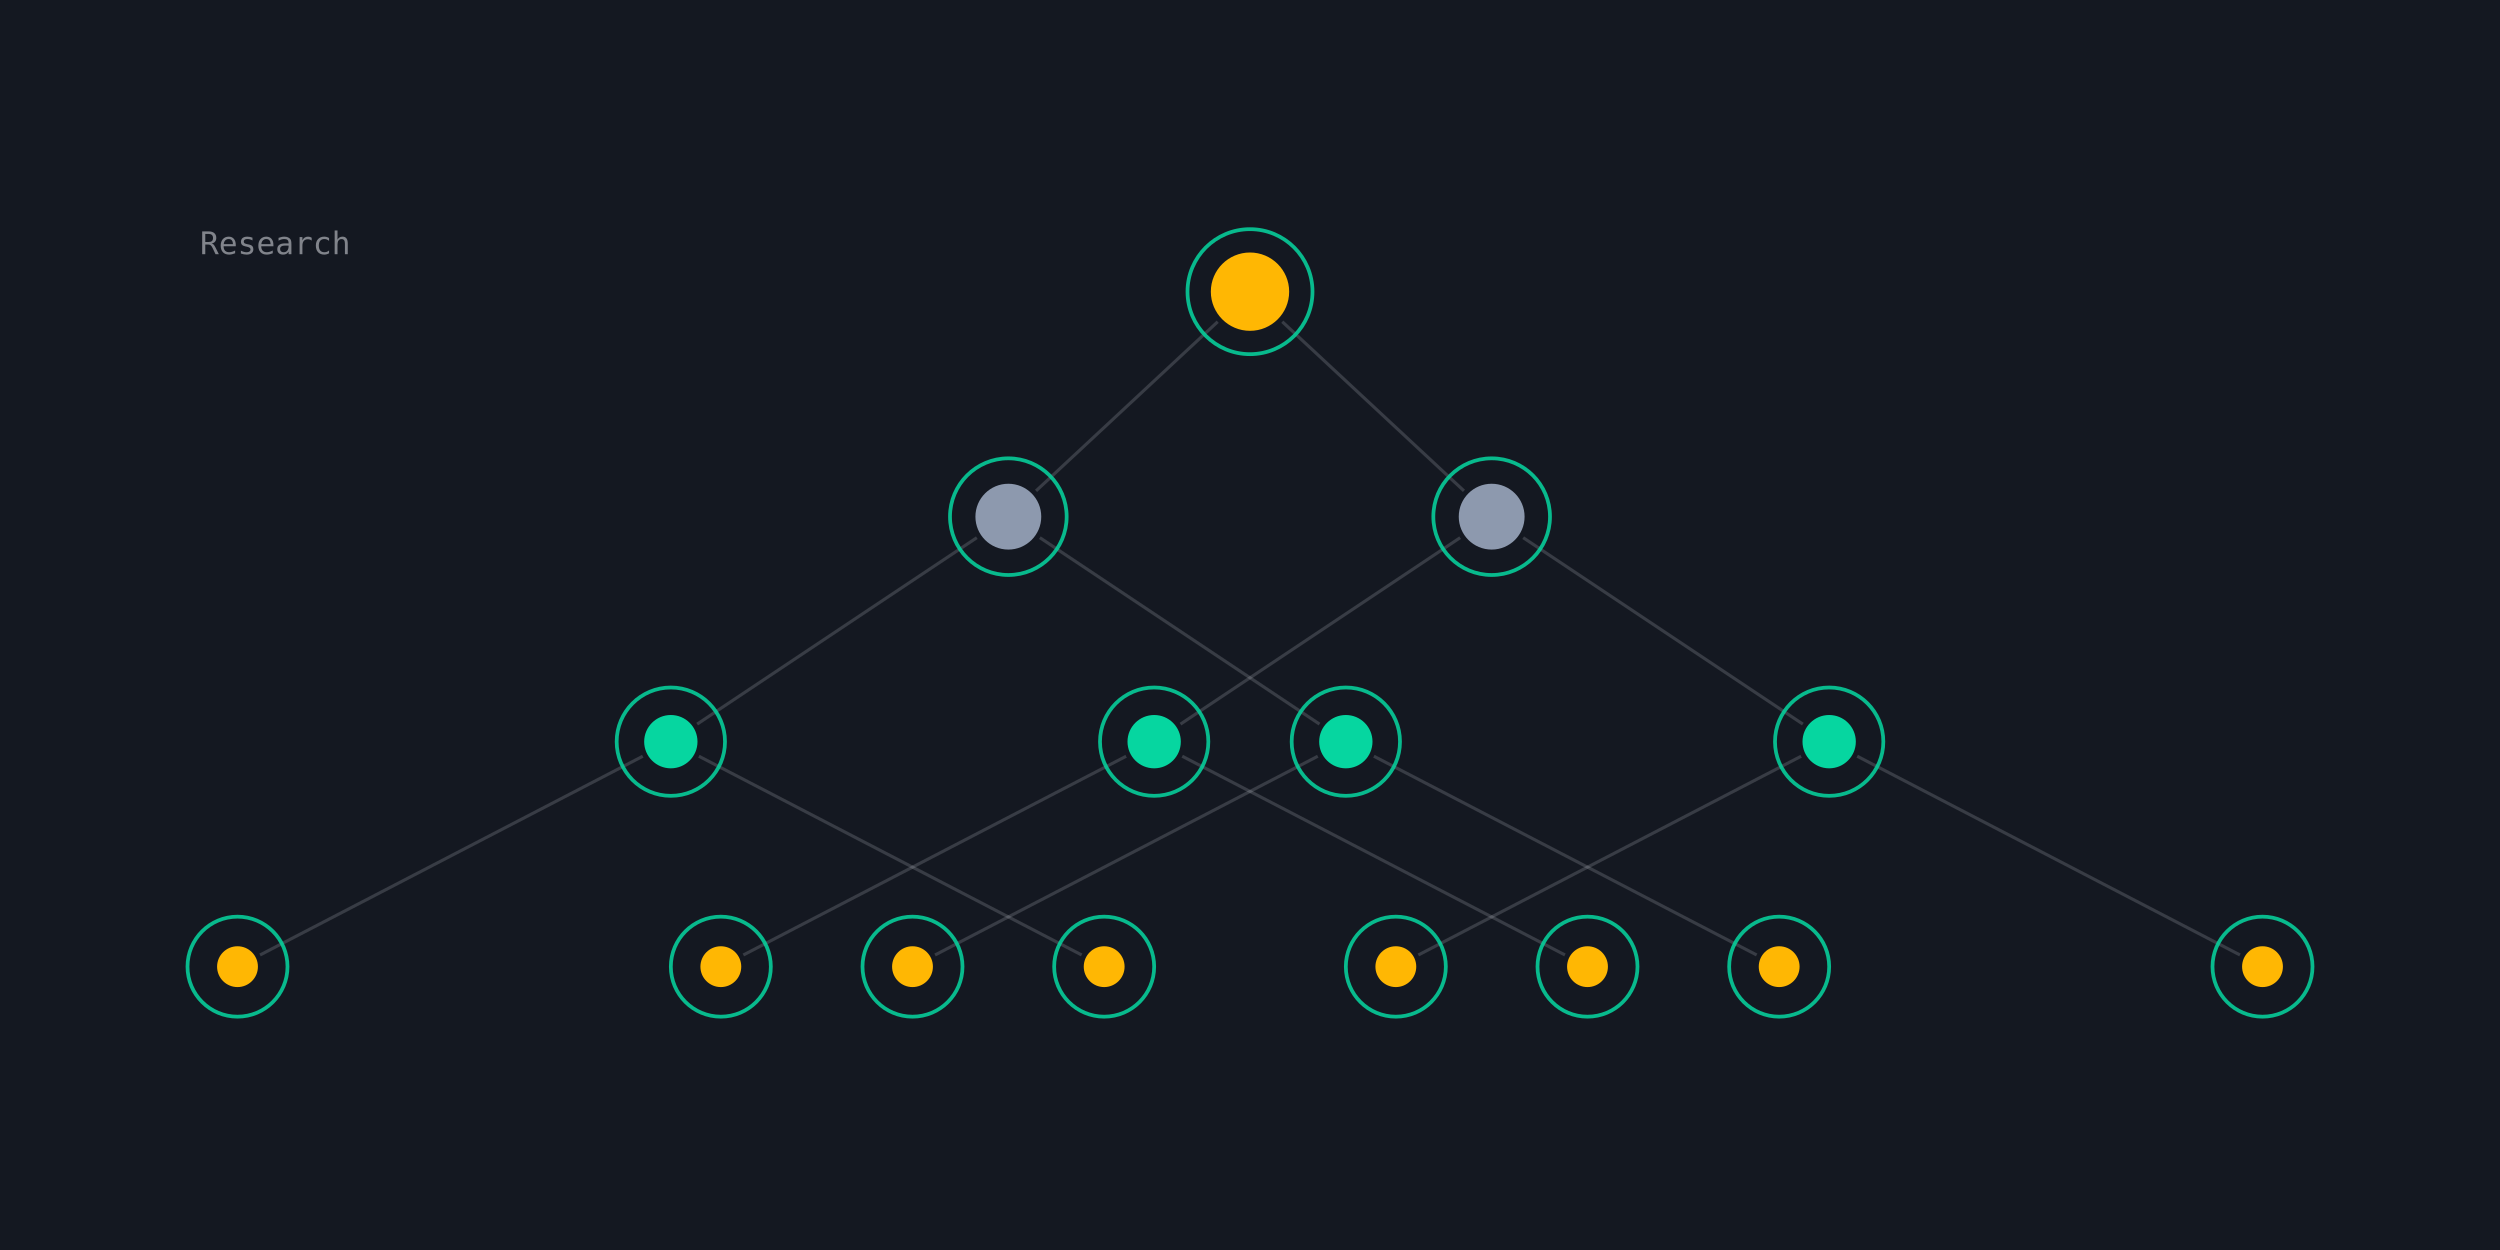
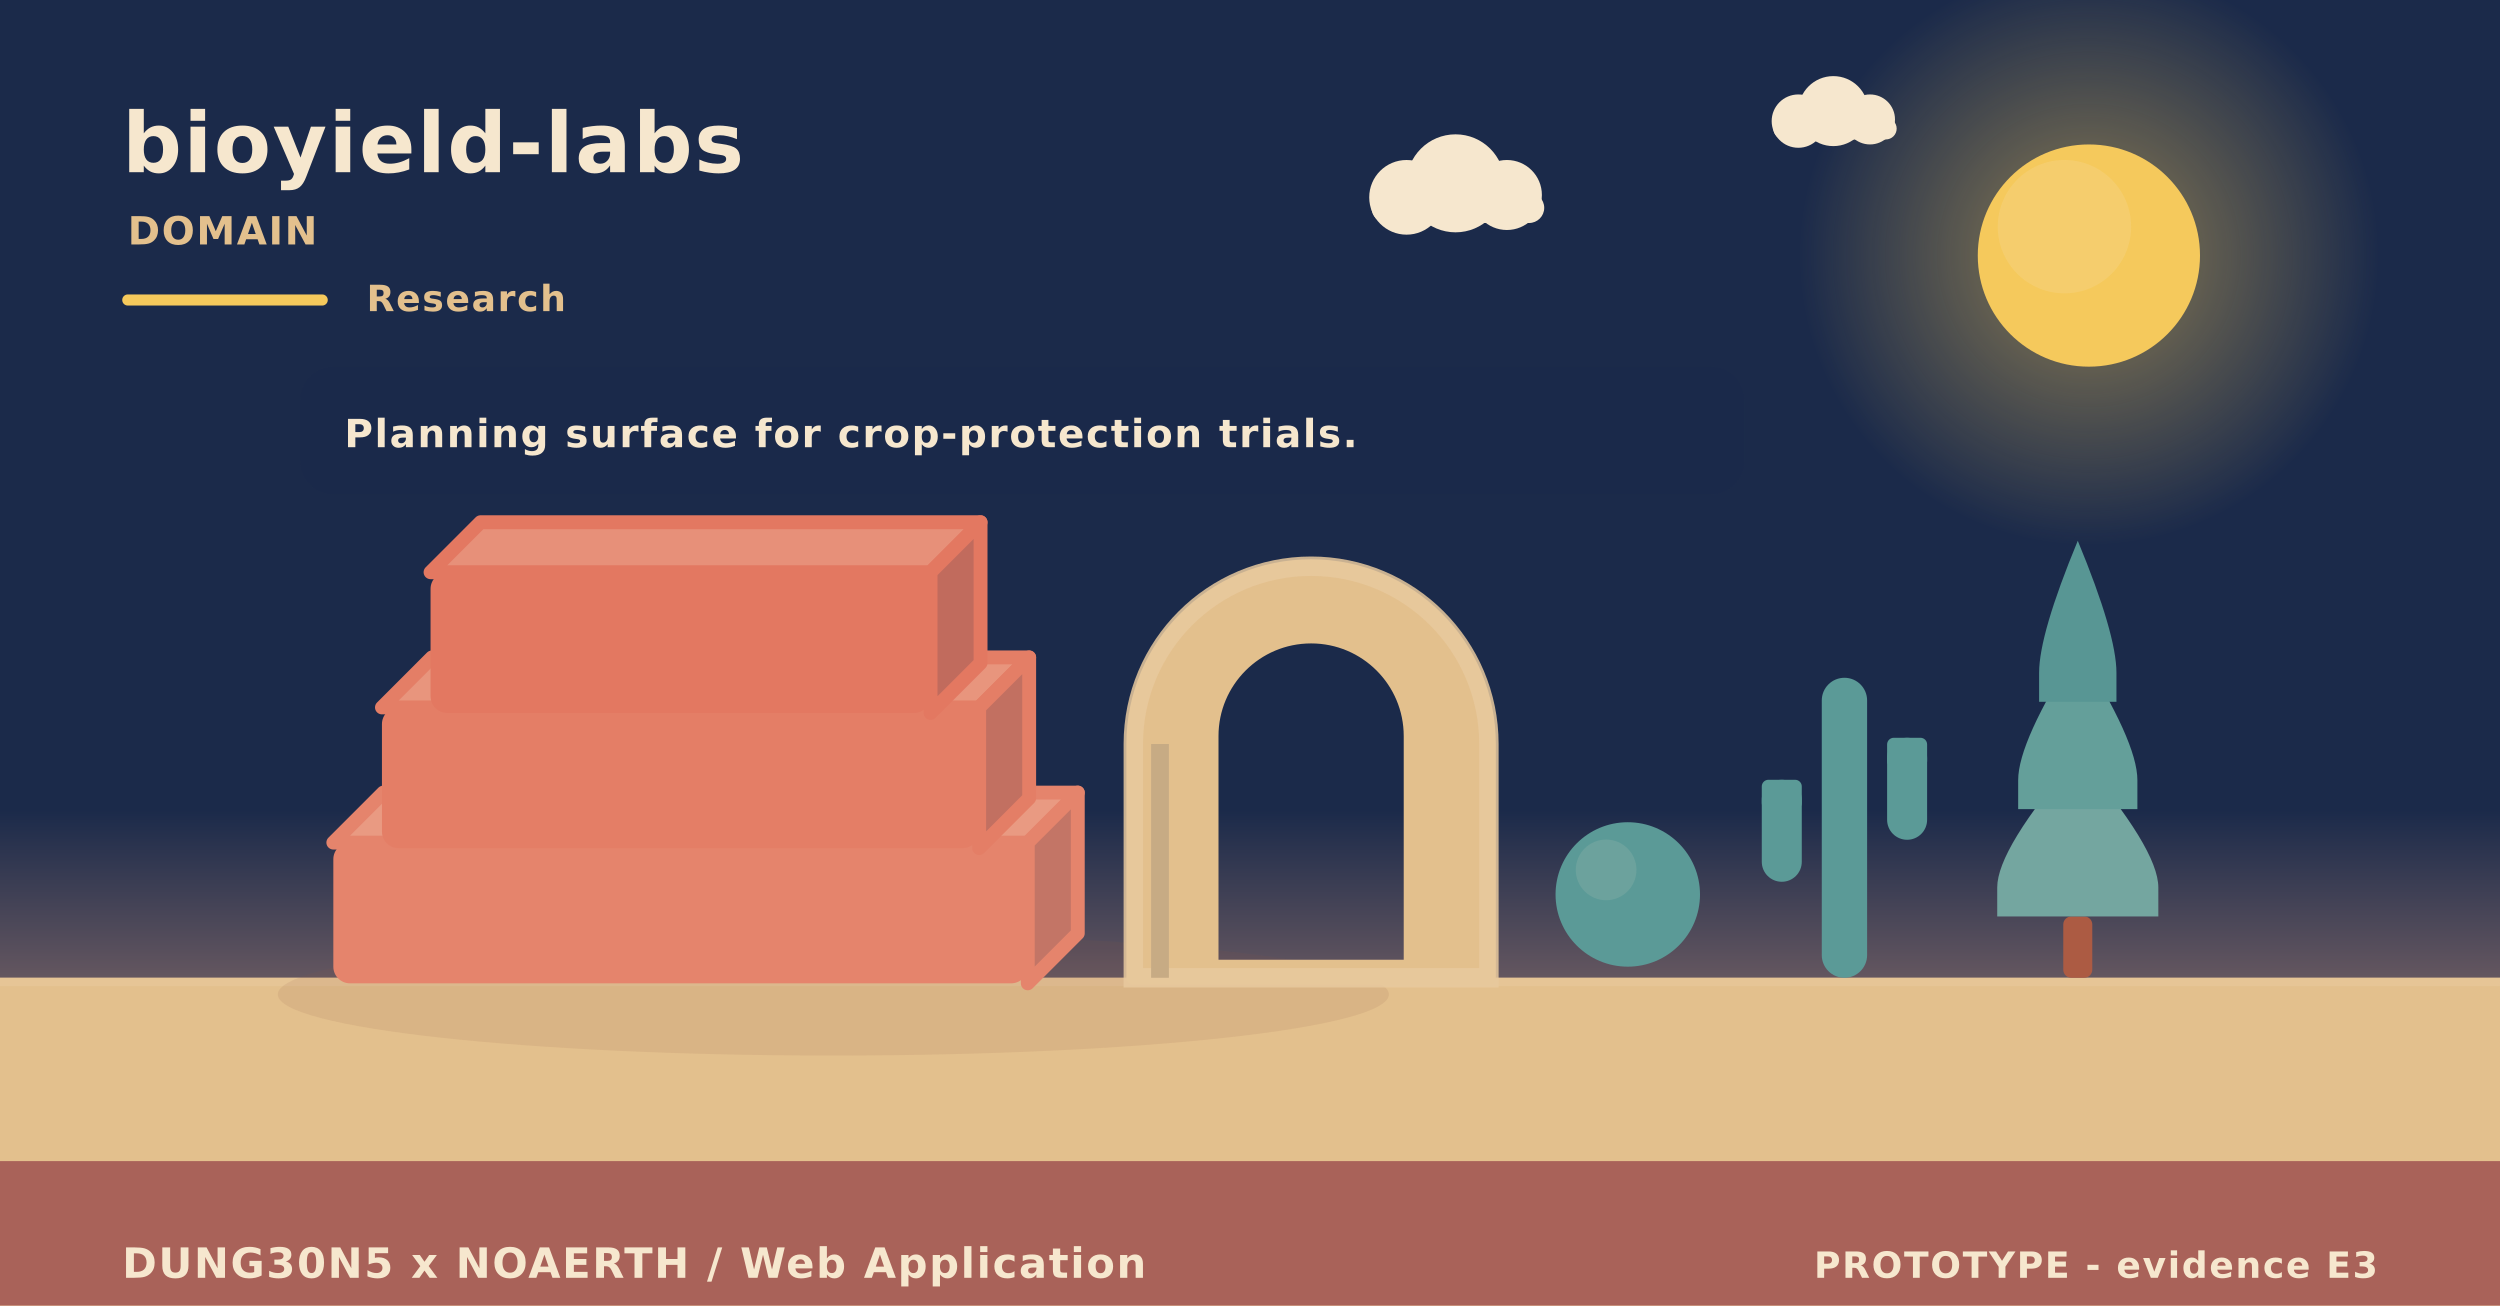
- <svg xmlns="http://www.w3.org/2000/svg" viewBox="0 0 1200 600" width="1200" height="600" role="img" aria-label="bioyield-labs domain model">
-   <rect width="1200" height="600" fill="#141821" />
-   <defs>
-     <linearGradient id="gd" x1="0" y1="0" x2="1" y2="1">
-       <stop offset="0%" stop-color="#ffb703" />
-       <stop offset="100%" stop-color="#8d99ae" />
-     </linearGradient>
-   </defs>
-   <line x1="600.00" y1="140.00" x2="716.00" y2="248.00" stroke="rgba(238,241,246,0.300)" stroke-width="1.50" opacity="0.55" />
-   <line x1="600.00" y1="140.00" x2="484.00" y2="248.00" stroke="rgba(238,241,246,0.300)" stroke-width="1.50" opacity="0.55" />
-   <line x1="716.00" y1="248.00" x2="878.00" y2="356.00" stroke="rgba(238,241,246,0.300)" stroke-width="1.50" opacity="0.55" />
-   <line x1="716.00" y1="248.00" x2="554.00" y2="356.00" stroke="rgba(238,241,246,0.300)" stroke-width="1.50" opacity="0.55" />
-   <line x1="484.00" y1="248.00" x2="646.00" y2="356.00" stroke="rgba(238,241,246,0.300)" stroke-width="1.50" opacity="0.55" />
-   <line x1="484.00" y1="248.00" x2="322.00" y2="356.00" stroke="rgba(238,241,246,0.300)" stroke-width="1.50" opacity="0.55" />
-   <line x1="878.00" y1="356.00" x2="1086.00" y2="464.00" stroke="rgba(238,241,246,0.300)" stroke-width="1.50" opacity="0.55" />
-   <line x1="878.00" y1="356.00" x2="670.00" y2="464.00" stroke="rgba(238,241,246,0.300)" stroke-width="1.50" opacity="0.55" />
-   <line x1="554.00" y1="356.00" x2="762.00" y2="464.00" stroke="rgba(238,241,246,0.300)" stroke-width="1.50" opacity="0.55" />
-   <line x1="554.00" y1="356.00" x2="346.00" y2="464.00" stroke="rgba(238,241,246,0.300)" stroke-width="1.50" opacity="0.55" />
-   <line x1="646.00" y1="356.00" x2="854.00" y2="464.00" stroke="rgba(238,241,246,0.300)" stroke-width="1.50" opacity="0.55" />
-   <line x1="646.00" y1="356.00" x2="438.00" y2="464.00" stroke="rgba(238,241,246,0.300)" stroke-width="1.50" opacity="0.55" />
-   <line x1="322.00" y1="356.00" x2="530.00" y2="464.00" stroke="rgba(238,241,246,0.300)" stroke-width="1.50" opacity="0.55" />
-   <line x1="322.00" y1="356.00" x2="114.00" y2="464.00" stroke="rgba(238,241,246,0.300)" stroke-width="1.50" opacity="0.55" />
-   <circle cx="600.00" cy="140.00" r="20.00" fill="#ffb703" opacity="1.00" stroke="#141821" stroke-width="2.40" />
+ <svg xmlns="http://www.w3.org/2000/svg" width="900" height="470" viewBox="0 0 900 470" role="img" aria-label="bioyield-labs - the problem it addresses">
+   <linearGradient id="skym" x1="0" y1="0" x2="0" y2="1">
+     <stop offset="0" stop-color="#1b2a4a" />
+     <stop offset="0.62" stop-color="#1b2a4a" />
+     <stop offset="1" stop-color="#f3ad8a" />
+   </linearGradient>
+   <rect width="900" height="470" fill="url(#skym)" />
+   <radialGradient id="sunm">
+     <stop offset="0.35" stop-color="#f5c95c" stop-opacity="0.34" />
+     <stop offset="1" stop-color="#f5c95c" stop-opacity="0" />
+   </radialGradient>
+   <circle cx="752" cy="92" r="104" fill="url(#sunm)" />
+   <circle cx="752" cy="92" r="40" fill="#f5c95c" />
+   <circle cx="743.2" cy="81.6" r="24" fill="#f5d27e" opacity="0.5" />
  <g>
-     <circle cx="600.00" cy="140.00" r="30.00" fill="none" stroke="#06d6a0" stroke-width="1.80" opacity="0.85" />
-     <animate attributeName="opacity" values="0.25;1.0;0.25" dur="8.938s" begin="0.0s" repeatCount="indefinite" />
+     <circle cx="524" cy="66" r="17.64" fill="#f6e7ce" />
+     <circle cx="506.36" cy="71.04" r="13.44" fill="#f6e7ce" />
+     <circle cx="542.48" cy="70.2" r="12.6" fill="#f6e7ce" />
+     <rect x="493.76" y="69.36" width="62.16" height="10.92" rx="5.46" fill="#f6e7ce" />
+     <animateTransform attributeName="transform" type="translate" values="0 0;24 0;0 0" dur="36s" begin="0s" repeatCount="indefinite" />
  </g>
-   <circle cx="716.00" cy="248.00" r="17.00" fill="#8d99ae" opacity="1.00" stroke="#141821" stroke-width="2.40" />
  <g>
-     <circle cx="716.00" cy="248.00" r="28.00" fill="none" stroke="#06d6a0" stroke-width="1.80" opacity="0.85" />
-     <animate attributeName="opacity" values="0.25;1.0;0.25" dur="8.938s" begin="0.5s" repeatCount="indefinite" />
+     <circle cx="660" cy="40" r="12.6" fill="#f6e7ce" />
+     <circle cx="647.4" cy="43.6" r="9.6" fill="#f6e7ce" />
+     <circle cx="673.2" cy="43" r="9" fill="#f6e7ce" />
+     <rect x="638.4" y="42.4" width="44.4" height="7.8" rx="3.9" fill="#f6e7ce" />
+     <animateTransform attributeName="transform" type="translate" values="0 0;-18 0;0 0" dur="46s" begin="3s" repeatCount="indefinite" />
  </g>
-   <circle cx="484.00" cy="248.00" r="17.00" fill="#8d99ae" opacity="1.00" stroke="#141821" stroke-width="2.40" />
-   <g>
-     <circle cx="484.00" cy="248.00" r="28.00" fill="none" stroke="#06d6a0" stroke-width="1.80" opacity="0.85" />
-     <animate attributeName="opacity" values="0.25;1.0;0.25" dur="8.938s" begin="0.62s" repeatCount="indefinite" />
-   </g>
-   <circle cx="878.00" cy="356.00" r="14.00" fill="#06d6a0" opacity="1.00" stroke="#141821" stroke-width="2.40" />
-   <g>
-     <circle cx="878.00" cy="356.00" r="26.00" fill="none" stroke="#06d6a0" stroke-width="1.80" opacity="0.85" />
-     <animate attributeName="opacity" values="0.25;1.0;0.25" dur="8.938s" begin="1.0s" repeatCount="indefinite" />
-   </g>
-   <circle cx="554.00" cy="356.00" r="14.00" fill="#06d6a0" opacity="1.00" stroke="#141821" stroke-width="2.40" />
-   <g>
-     <circle cx="554.00" cy="356.00" r="26.00" fill="none" stroke="#06d6a0" stroke-width="1.80" opacity="0.85" />
-     <animate attributeName="opacity" values="0.25;1.0;0.25" dur="8.938s" begin="1.12s" repeatCount="indefinite" />
-   </g>
-   <circle cx="646.00" cy="356.00" r="14.00" fill="#06d6a0" opacity="1.00" stroke="#141821" stroke-width="2.40" />
-   <g>
-     <circle cx="646.00" cy="356.00" r="26.00" fill="none" stroke="#06d6a0" stroke-width="1.80" opacity="0.85" />
-     <animate attributeName="opacity" values="0.25;1.0;0.25" dur="8.938s" begin="1.24s" repeatCount="indefinite" />
-   </g>
-   <circle cx="322.00" cy="356.00" r="14.00" fill="#06d6a0" opacity="1.00" stroke="#141821" stroke-width="2.40" />
-   <g>
-     <circle cx="322.00" cy="356.00" r="26.00" fill="none" stroke="#06d6a0" stroke-width="1.80" opacity="0.85" />
-     <animate attributeName="opacity" values="0.25;1.0;0.25" dur="8.938s" begin="1.36s" repeatCount="indefinite" />
-   </g>
-   <circle cx="1086.00" cy="464.00" r="11.00" fill="#ffb703" opacity="1.00" stroke="#141821" stroke-width="2.40" />
-   <g>
-     <circle cx="1086.00" cy="464.00" r="24.00" fill="none" stroke="#06d6a0" stroke-width="1.80" opacity="0.85" />
-     <animate attributeName="opacity" values="0.25;1.0;0.25" dur="8.938s" begin="1.5s" repeatCount="indefinite" />
-   </g>
-   <circle cx="670.00" cy="464.00" r="11.00" fill="#ffb703" opacity="1.00" stroke="#141821" stroke-width="2.40" />
-   <g>
-     <circle cx="670.00" cy="464.00" r="24.00" fill="none" stroke="#06d6a0" stroke-width="1.80" opacity="0.85" />
-     <animate attributeName="opacity" values="0.25;1.0;0.25" dur="8.938s" begin="1.62s" repeatCount="indefinite" />
-   </g>
-   <circle cx="762.00" cy="464.00" r="11.00" fill="#ffb703" opacity="1.00" stroke="#141821" stroke-width="2.40" />
-   <g>
-     <circle cx="762.00" cy="464.00" r="24.00" fill="none" stroke="#06d6a0" stroke-width="1.80" opacity="0.85" />
-     <animate attributeName="opacity" values="0.25;1.0;0.25" dur="8.938s" begin="1.74s" repeatCount="indefinite" />
-   </g>
-   <circle cx="346.00" cy="464.00" r="11.00" fill="#ffb703" opacity="1.00" stroke="#141821" stroke-width="2.40" />
-   <g>
-     <circle cx="346.00" cy="464.00" r="24.00" fill="none" stroke="#06d6a0" stroke-width="1.80" opacity="0.85" />
-     <animate attributeName="opacity" values="0.25;1.0;0.25" dur="8.938s" begin="1.86s" repeatCount="indefinite" />
-   </g>
-   <circle cx="854.00" cy="464.00" r="11.00" fill="#ffb703" opacity="1.00" stroke="#141821" stroke-width="2.40" />
-   <g>
-     <circle cx="854.00" cy="464.00" r="24.00" fill="none" stroke="#06d6a0" stroke-width="1.80" opacity="0.85" />
-     <animate attributeName="opacity" values="0.25;1.0;0.25" dur="8.938s" begin="1.98s" repeatCount="indefinite" />
-   </g>
-   <circle cx="438.00" cy="464.00" r="11.00" fill="#ffb703" opacity="1.00" stroke="#141821" stroke-width="2.40" />
-   <g>
-     <circle cx="438.00" cy="464.00" r="24.00" fill="none" stroke="#06d6a0" stroke-width="1.80" opacity="0.85" />
-     <animate attributeName="opacity" values="0.25;1.0;0.25" dur="8.938s" begin="2.1s" repeatCount="indefinite" />
-   </g>
-   <circle cx="530.00" cy="464.00" r="11.00" fill="#ffb703" opacity="1.00" stroke="#141821" stroke-width="2.40" />
-   <g>
-     <circle cx="530.00" cy="464.00" r="24.00" fill="none" stroke="#06d6a0" stroke-width="1.80" opacity="0.85" />
-     <animate attributeName="opacity" values="0.25;1.0;0.25" dur="8.938s" begin="2.22s" repeatCount="indefinite" />
-   </g>
-   <circle cx="114.00" cy="464.00" r="11.00" fill="#ffb703" opacity="1.00" stroke="#141821" stroke-width="2.40" />
-   <g>
-     <circle cx="114.00" cy="464.00" r="24.00" fill="none" stroke="#06d6a0" stroke-width="1.80" opacity="0.85" />
-     <animate attributeName="opacity" values="0.25;1.0;0.25" dur="8.938s" begin="2.34s" repeatCount="indefinite" />
-   </g>
-   <text x="96" y="122" font-family="ui-monospace,Menlo,monospace" font-size="15" fill="rgba(238,241,246,0.500)">Research</text>
+   <rect x="0" y="352" width="900" height="118" fill="#e3c08d" />
+   <rect x="0" y="352" width="900" height="3" fill="#e6c596" />
+   <text x="44" y="62" font-family="Verdana,DejaVu Sans,sans-serif" font-size="30" font-weight="700" letter-spacing="0.6" fill="#f6e7ce" text-anchor="start">bioyield-labs</text>
+   <text x="46" y="88" font-family="Verdana,DejaVu Sans,sans-serif" font-size="14" font-weight="700" letter-spacing="0.6" fill="#e3c08d" text-anchor="start">DOMAIN</text>
+   <rect x="44" y="106" width="74" height="4" rx="2" fill="#f5c95c" />
+   <text x="132" y="112" font-family="Verdana,DejaVu Sans,sans-serif" font-size="13" font-weight="700" letter-spacing="0.6" fill="#e3c08d" text-anchor="start">Research</text>
+   <ellipse cx="300" cy="358" rx="200" ry="22" fill="rgba(138,90,68,0.11)" />
+   <path d="M120,303.33 L370,303.33 L388,285.33 L138,285.33 Z" fill="#e99a82" stroke="#e5846c" stroke-width="5" stroke-linejoin="round" />
+   <path d="M370,303.33 L388,285.33 L388,336 L370,354 Z" fill="#c37566" stroke="#e5846c" stroke-width="5" stroke-linejoin="round" />
+   <rect x="120" y="303.33" width="250" height="50.67" rx="6" fill="#e5846c" />
+   <path d="M137.5,254.67 L352.5,254.67 L370.5,236.67 L155.5,236.67 Z" fill="#e8957d" stroke="#e47e66" stroke-width="5" stroke-linejoin="round" />
+   <path d="M352.5,254.67 L370.5,236.67 L370.5,287.33 L352.5,305.33 Z" fill="#c27061" stroke="#e47e66" stroke-width="5" stroke-linejoin="round" />
+   <rect x="137.5" y="254.67" width="215" height="50.67" rx="6" fill="#e47e66" />
+   <path d="M155,206 L335,206 L353,188 L173,188 Z" fill="#e79079" stroke="#e37861" stroke-width="5" stroke-linejoin="round" />
+   <path d="M335,206 L353,188 L353,238.67 L335,256.67 Z" fill="#c16b5d" stroke="#e37861" stroke-width="5" stroke-linejoin="round" />
+   <rect x="155" y="206" width="180" height="50.67" rx="6" fill="#e37861" />
+   <path d="M408,352 L408,267.84 A64,64 0 0 1 536,267.84 L536,352 Z M436.16,348 L436.16,264.97 A35.84,35.84 0 0 1 507.84,264.97 L507.84,348 Z" fill="#e3c08d" fill-rule="evenodd" stroke="#e3c08d" stroke-width="5" stroke-linejoin="round" />
+   <path d="M408,352 L408,267.84 A64,64 0 0 1 536,267.84 L536,352 Z" fill="none" stroke="#e8c99d" stroke-width="7" stroke-linecap="round" opacity="0.85" />
+   <rect x="414.4" y="267.84" width="6.4" height="84.16" fill="#c7ab84" />
+   <circle cx="586" cy="322" r="26" fill="#5b9a97" />
+   <circle cx="578.2" cy="313.16" r="10.92" fill="#7aa9a2" opacity="0.55" />
+   <rect x="655.84" y="244" width="16.32" height="108" rx="8.16" fill="#5b9a97" />
+   <rect x="634.24" y="280.72" width="14.4" height="36.72" rx="7.2" fill="#5b9a97" />
+   <rect x="634.24" y="280.72" width="14.4" height="10.8" rx="2.4" fill="#5b9a97" />
+   <rect x="679.36" y="265.6" width="14.4" height="36.72" rx="7.2" fill="#5b9a97" />
+   <rect x="679.36" y="265.6" width="14.4" height="10.8" rx="2.4" fill="#5b9a97" />
+   <rect x="742.78" y="329.92" width="10.44" height="22.08" rx="2.9" fill="#ac5b43" />
+   <path d="M748,271.96 Q719,305.58 719,319.49 Q719,329.92 719,329.92 L777,329.92 Q777,329.92 777,319.49 Q777,305.58 748,271.96 Z" fill="#74a6a0" />
+   <path d="M748,233.32 Q726.54,266.94 726.54,280.85 Q726.54,291.28 726.54,291.28 L769.46,291.28 Q769.46,291.28 769.46,280.85 Q769.46,266.94 748,233.32 Z" fill="#649f9a" />
+   <path d="M748,194.68 Q734.08,228.3 734.08,242.21 Q734.08,252.64 734.08,252.64 L761.92,252.64 Q761.92,252.64 761.92,242.21 Q761.92,228.3 748,194.68 Z" fill="#589694" />
+   <rect x="108" y="132" width="520" height="46" rx="12" fill="rgba(27,42,74,0.42)" opacity="0.94" />
+   <text x="124" y="161" font-family="Verdana,DejaVu Sans,sans-serif" font-size="14" font-weight="700" letter-spacing="0.6" fill="#f6e7ce" text-anchor="start">Planning surface for crop-protection trials.</text>
+   <rect x="0" y="418" width="900" height="52" rx="0" fill="#a65c56" opacity="0.94" />
+   <text x="44" y="460" font-family="Verdana,DejaVu Sans,sans-serif" font-size="15" font-weight="700" letter-spacing="0.6" fill="#f6e7ce" text-anchor="start">DUNG30N5 x NOAERTH  /  Web Application</text>
+   <text x="856" y="460" font-family="Verdana,DejaVu Sans,sans-serif" font-size="13" font-weight="700" letter-spacing="0.6" fill="#f6e7ce" text-anchor="end">PROTOTYPE  -  evidence E3</text>
</svg>
